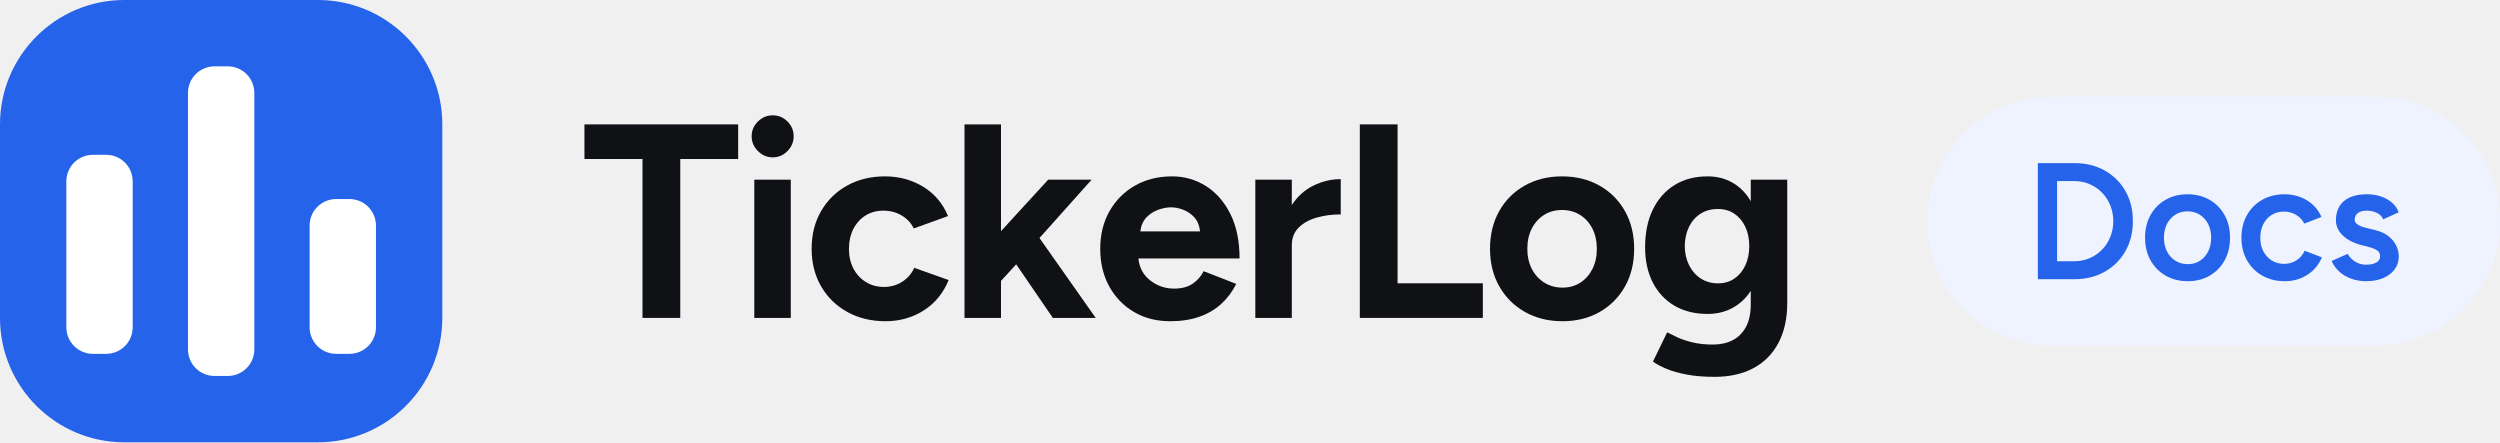
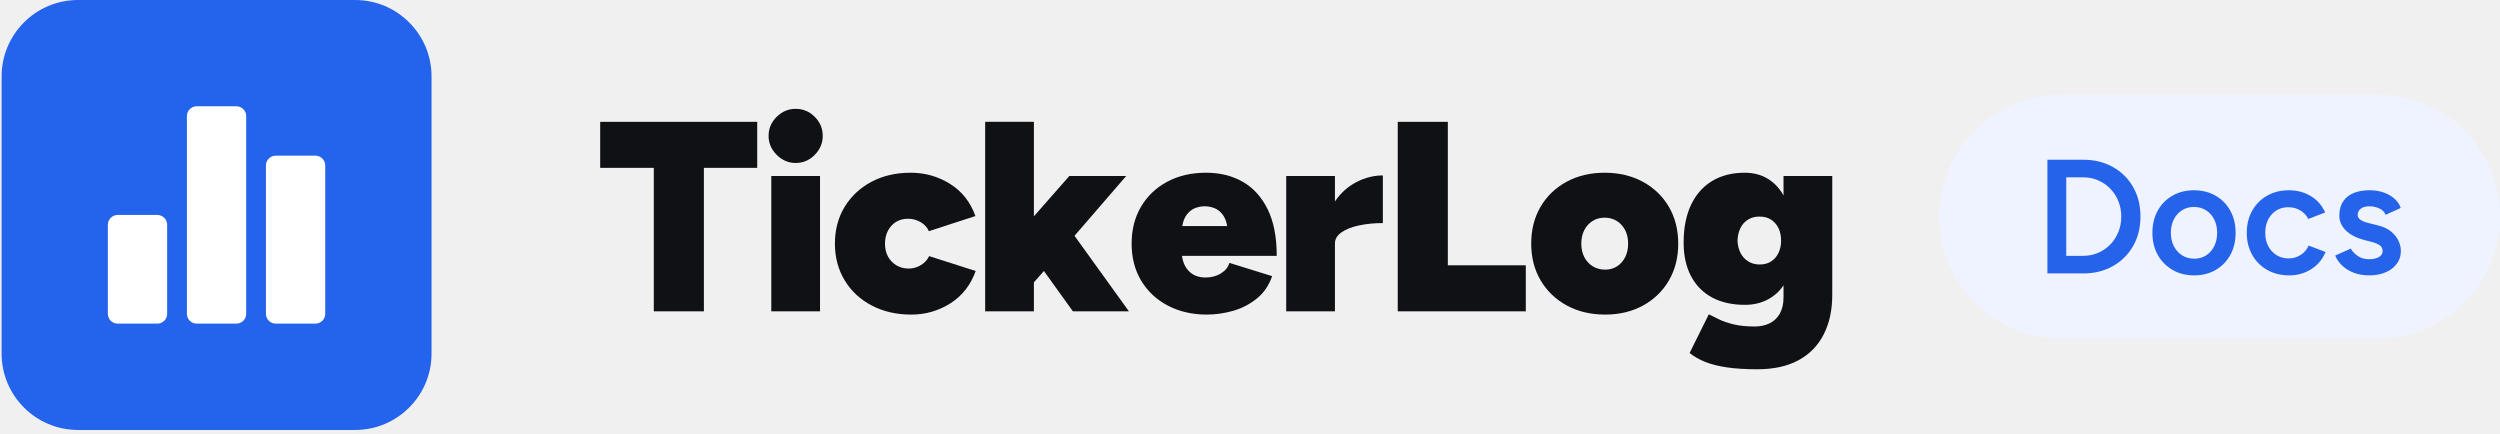
- <svg xmlns="http://www.w3.org/2000/svg" width="180.87" height="32.0" viewBox="0 0 180.87 32.0" fill="none" role="img" aria-label="TickerLog Docs">
-   <rect width="32" height="32" rx="9" fill="#2563eb" />
-   <rect x="4.8" y="11.2" width="4.8" height="14.4" rx="1.92" fill="#fff" />
-   <rect x="13.6" y="4.8" width="4.8" height="22.4" rx="1.92" fill="#fff" />
-   <rect x="22.4" y="14.4" width="4.8" height="11.2" rx="1.92" fill="#fff" />
+ <svg xmlns="http://www.w3.org/2000/svg" width="184.69" height="32.0" viewBox="0 0 184.69 32.0" fill="none" role="img" aria-label="TickerLog Docs">
+   <svg x="0" y="0" width="32" height="32" viewBox="0 0 135 135" overflow="visible">
+     <defs>
+       <clipPath id="f35a662b99">
+         <path d="M 0.496 0 L 134.504 0 L 134.504 134.008 L 0.496 134.008 Z M 0.496 0 " clip-rule="nonzero" />
+       </clipPath>
+       <clipPath id="ded4caff3f">
+         <path d="M 0.496 23.824 L 0.496 110.184 C 0.496 123.34 11.164 134.008 24.32 134.008 L 110.68 134.008 C 123.836 134.008 134.504 123.34 134.504 110.184 L 134.504 23.824 C 134.504 10.668 123.836 0 110.68 0 L 24.32 0 C 11.164 0 0.496 10.668 0.496 23.824 Z M 0.496 23.824 " clip-rule="nonzero" />
+       </clipPath>
+       <clipPath id="7151771c82">
+         <path d="M 33 33 L 102 33 L 102 101 L 33 101 Z M 33 33 " clip-rule="nonzero" />
+       </clipPath>
+       <clipPath id="85d2a28089">
+         <path d="M 0.496 23.824 L 0.496 110.184 C 0.496 123.34 11.164 134.008 24.32 134.008 L 110.68 134.008 C 123.836 134.008 134.504 123.34 134.504 110.184 L 134.504 23.824 C 134.504 10.668 123.836 0 110.68 0 L 24.32 0 C 11.164 0 0.496 10.668 0.496 23.824 Z M 0.496 23.824 " clip-rule="nonzero" />
+       </clipPath>
+     </defs>
+     <g clip-path="url(#f35a662b99)">
+       <g clip-path="url(#ded4caff3f)">
+         <rect x="-13.5" width="162" fill="#ffffff" y="-13.5" height="162" fill-opacity="1" />
+         <rect x="-13.5" width="162" fill="#2463eb" y="-13.5" height="162" fill-opacity="1" />
+       </g>
+     </g>
+     <g clip-path="url(#7151771c82)">
+       <g clip-path="url(#85d2a28089)">
+         <path fill="#ffffff" d="M 52.09 70.07 L 52.09 97.785 C 52.09 97.887 52.086 97.988 52.078 98.086 C 52.066 98.188 52.051 98.289 52.031 98.387 C 52.012 98.484 51.988 98.582 51.957 98.68 C 51.93 98.777 51.895 98.871 51.855 98.965 C 51.816 99.059 51.777 99.148 51.727 99.238 C 51.68 99.328 51.629 99.414 51.574 99.496 C 51.516 99.582 51.457 99.66 51.391 99.738 C 51.328 99.816 51.262 99.891 51.191 99.965 C 51.117 100.035 51.043 100.102 50.965 100.164 C 50.887 100.23 50.809 100.289 50.723 100.348 C 50.641 100.402 50.551 100.453 50.465 100.5 C 50.375 100.551 50.285 100.594 50.191 100.629 C 50.098 100.668 50.004 100.703 49.906 100.73 C 49.809 100.762 49.711 100.785 49.613 100.805 C 49.516 100.824 49.414 100.84 49.312 100.852 C 49.215 100.859 49.113 100.863 49.012 100.863 L 36.695 100.863 C 36.594 100.863 36.492 100.859 36.395 100.852 C 36.293 100.84 36.191 100.824 36.094 100.805 C 35.996 100.785 35.898 100.762 35.801 100.73 C 35.703 100.703 35.609 100.668 35.516 100.629 C 35.422 100.594 35.332 100.551 35.242 100.5 C 35.152 100.453 35.066 100.402 34.984 100.348 C 34.898 100.289 34.82 100.23 34.742 100.164 C 34.664 100.102 34.59 100.035 34.516 99.965 C 34.445 99.891 34.379 99.816 34.312 99.738 C 34.25 99.66 34.191 99.582 34.133 99.496 C 34.078 99.414 34.027 99.328 33.98 99.238 C 33.93 99.148 33.887 99.059 33.848 98.965 C 33.812 98.871 33.777 98.777 33.746 98.68 C 33.719 98.582 33.695 98.484 33.676 98.387 C 33.656 98.289 33.641 98.188 33.629 98.086 C 33.621 97.988 33.613 97.887 33.613 97.785 L 33.613 70.07 C 33.613 69.969 33.621 69.871 33.629 69.77 C 33.641 69.668 33.656 69.57 33.676 69.469 C 33.695 69.371 33.719 69.273 33.746 69.176 C 33.777 69.082 33.812 68.984 33.848 68.895 C 33.887 68.801 33.93 68.707 33.98 68.621 C 34.027 68.531 34.078 68.445 34.133 68.359 C 34.191 68.277 34.25 68.195 34.312 68.117 C 34.379 68.039 34.445 67.965 34.516 67.895 C 34.59 67.824 34.664 67.754 34.742 67.691 C 34.82 67.629 34.898 67.566 34.984 67.512 C 35.066 67.453 35.152 67.402 35.242 67.355 C 35.332 67.309 35.422 67.266 35.516 67.227 C 35.609 67.188 35.703 67.152 35.801 67.125 C 35.898 67.094 35.996 67.07 36.094 67.051 C 36.191 67.031 36.293 67.016 36.395 67.008 C 36.492 66.996 36.594 66.992 36.695 66.992 L 49.012 66.992 C 49.113 66.992 49.215 66.996 49.312 67.008 C 49.414 67.016 49.516 67.031 49.613 67.051 C 49.711 67.07 49.809 67.094 49.906 67.125 C 50.004 67.152 50.098 67.188 50.191 67.227 C 50.285 67.266 50.375 67.309 50.465 67.355 C 50.551 67.402 50.641 67.453 50.723 67.512 C 50.809 67.566 50.887 67.629 50.965 67.691 C 51.043 67.754 51.117 67.824 51.191 67.895 C 51.262 67.965 51.328 68.039 51.391 68.117 C 51.457 68.195 51.516 68.277 51.574 68.359 C 51.629 68.445 51.68 68.531 51.727 68.621 C 51.777 68.707 51.816 68.801 51.855 68.895 C 51.895 68.984 51.93 69.082 51.957 69.176 C 51.988 69.273 52.012 69.371 52.031 69.469 C 52.051 69.57 52.066 69.668 52.078 69.77 C 52.086 69.871 52.09 69.969 52.09 70.07 M 73.648 33.117 L 61.328 33.117 C 61.23 33.117 61.129 33.125 61.027 33.133 C 60.926 33.145 60.828 33.16 60.73 33.18 C 60.629 33.199 60.531 33.223 60.438 33.25 C 60.34 33.281 60.246 33.316 60.152 33.352 C 60.059 33.391 59.969 33.434 59.879 33.48 C 59.789 33.531 59.703 33.582 59.617 33.637 C 59.535 33.695 59.453 33.754 59.375 33.816 C 59.297 33.883 59.223 33.949 59.152 34.02 C 59.082 34.094 59.012 34.168 58.949 34.246 C 58.887 34.324 58.824 34.402 58.77 34.488 C 58.715 34.57 58.66 34.656 58.613 34.746 C 58.566 34.836 58.523 34.926 58.484 35.02 C 58.445 35.113 58.41 35.207 58.383 35.305 C 58.355 35.402 58.328 35.5 58.309 35.598 C 58.289 35.695 58.273 35.797 58.266 35.898 C 58.254 35.996 58.25 36.098 58.25 36.199 L 58.25 97.785 C 58.25 97.887 58.254 97.988 58.266 98.086 C 58.273 98.188 58.289 98.289 58.309 98.387 C 58.328 98.484 58.355 98.582 58.383 98.68 C 58.41 98.777 58.445 98.871 58.484 98.965 C 58.523 99.059 58.566 99.148 58.613 99.238 C 58.66 99.328 58.715 99.414 58.77 99.496 C 58.824 99.582 58.887 99.66 58.949 99.738 C 59.012 99.816 59.082 99.891 59.152 99.965 C 59.223 100.035 59.297 100.102 59.375 100.164 C 59.453 100.23 59.535 100.289 59.617 100.348 C 59.703 100.402 59.789 100.453 59.879 100.5 C 59.969 100.551 60.059 100.594 60.152 100.629 C 60.246 100.668 60.34 100.703 60.438 100.73 C 60.531 100.762 60.629 100.785 60.73 100.805 C 60.828 100.824 60.926 100.84 61.027 100.852 C 61.129 100.859 61.23 100.863 61.328 100.863 L 73.648 100.863 C 73.746 100.863 73.848 100.859 73.949 100.852 C 74.051 100.84 74.148 100.824 74.246 100.805 C 74.348 100.785 74.445 100.762 74.539 100.73 C 74.637 100.703 74.73 100.668 74.824 100.629 C 74.918 100.594 75.008 100.551 75.098 100.5 C 75.188 100.453 75.273 100.402 75.359 100.348 C 75.441 100.289 75.523 100.23 75.602 100.164 C 75.68 100.102 75.754 100.035 75.824 99.965 C 75.895 99.891 75.965 99.816 76.027 99.738 C 76.09 99.66 76.152 99.582 76.207 99.496 C 76.262 99.414 76.316 99.328 76.363 99.238 C 76.41 99.148 76.453 99.059 76.492 98.965 C 76.531 98.871 76.566 98.777 76.594 98.68 C 76.621 98.582 76.648 98.484 76.668 98.387 C 76.688 98.289 76.703 98.188 76.711 98.086 C 76.723 97.988 76.727 97.887 76.727 97.785 L 76.727 36.199 C 76.727 36.098 76.723 35.996 76.711 35.898 C 76.703 35.797 76.688 35.695 76.668 35.598 C 76.648 35.5 76.621 35.402 76.594 35.305 C 76.566 35.207 76.531 35.113 76.492 35.02 C 76.453 34.926 76.41 34.836 76.363 34.746 C 76.316 34.656 76.262 34.57 76.207 34.488 C 76.152 34.402 76.09 34.324 76.027 34.246 C 75.965 34.168 75.895 34.094 75.824 34.02 C 75.754 33.949 75.68 33.883 75.602 33.816 C 75.523 33.754 75.441 33.695 75.359 33.637 C 75.273 33.582 75.188 33.531 75.098 33.48 C 75.008 33.434 74.918 33.391 74.824 33.352 C 74.73 33.316 74.637 33.281 74.539 33.25 C 74.445 33.223 74.348 33.199 74.246 33.18 C 74.148 33.16 74.051 33.145 73.949 33.133 C 73.848 33.125 73.746 33.117 73.648 33.117 M 98.281 48.516 L 85.965 48.516 C 85.863 48.516 85.762 48.52 85.664 48.531 C 85.562 48.539 85.461 48.555 85.363 48.574 C 85.266 48.594 85.168 48.621 85.07 48.648 C 84.973 48.676 84.879 48.711 84.785 48.75 C 84.691 48.789 84.602 48.832 84.512 48.879 C 84.426 48.926 84.336 48.98 84.254 49.035 C 84.172 49.09 84.09 49.152 84.012 49.215 C 83.934 49.277 83.859 49.348 83.789 49.418 C 83.715 49.488 83.648 49.562 83.586 49.641 C 83.52 49.719 83.461 49.801 83.402 49.883 C 83.348 49.969 83.297 50.055 83.25 50.145 C 83.203 50.234 83.16 50.324 83.121 50.418 C 83.082 50.512 83.047 50.605 83.02 50.703 C 82.988 50.797 82.965 50.895 82.945 50.996 C 82.926 51.094 82.91 51.191 82.898 51.293 C 82.891 51.395 82.887 51.492 82.887 51.594 L 82.887 97.785 C 82.887 97.887 82.891 97.988 82.898 98.086 C 82.91 98.188 82.926 98.289 82.945 98.387 C 82.965 98.484 82.988 98.582 83.02 98.68 C 83.047 98.777 83.082 98.871 83.121 98.965 C 83.16 99.059 83.203 99.148 83.25 99.238 C 83.297 99.328 83.348 99.414 83.402 99.496 C 83.461 99.582 83.52 99.66 83.586 99.738 C 83.648 99.816 83.715 99.891 83.789 99.965 C 83.859 100.035 83.934 100.102 84.012 100.164 C 84.09 100.23 84.172 100.289 84.254 100.348 C 84.336 100.402 84.426 100.453 84.512 100.5 C 84.602 100.551 84.691 100.594 84.785 100.629 C 84.879 100.668 84.973 100.703 85.07 100.73 C 85.168 100.762 85.266 100.785 85.363 100.805 C 85.461 100.824 85.562 100.84 85.664 100.852 C 85.762 100.859 85.863 100.863 85.965 100.863 L 98.281 100.863 C 98.383 100.863 98.484 100.859 98.582 100.852 C 98.684 100.84 98.785 100.824 98.883 100.805 C 98.98 100.785 99.078 100.762 99.176 100.73 C 99.273 100.703 99.367 100.668 99.461 100.629 C 99.555 100.594 99.645 100.551 99.734 100.5 C 99.824 100.453 99.91 100.402 99.992 100.348 C 100.078 100.289 100.156 100.23 100.234 100.164 C 100.312 100.102 100.387 100.035 100.461 99.965 C 100.531 99.891 100.598 99.816 100.664 99.738 C 100.727 99.66 100.785 99.582 100.844 99.496 C 100.898 99.414 100.949 99.328 100.996 99.238 C 101.047 99.148 101.09 99.059 101.129 98.965 C 101.164 98.871 101.199 98.777 101.23 98.68 C 101.258 98.582 101.281 98.484 101.301 98.387 C 101.32 98.289 101.336 98.188 101.348 98.086 C 101.355 97.988 101.359 97.887 101.359 97.785 L 101.359 51.594 C 101.359 51.492 101.355 51.395 101.348 51.293 C 101.336 51.191 101.32 51.094 101.301 50.996 C 101.281 50.895 101.258 50.797 101.23 50.703 C 101.199 50.605 101.164 50.512 101.129 50.418 C 101.09 50.324 101.047 50.234 100.996 50.145 C 100.949 50.055 100.898 49.969 100.844 49.883 C 100.785 49.801 100.727 49.719 100.664 49.641 C 100.598 49.562 100.531 49.488 100.461 49.418 C 100.387 49.348 100.312 49.277 100.234 49.215 C 100.156 49.152 100.078 49.09 99.992 49.035 C 99.91 48.98 99.824 48.926 99.734 48.879 C 99.645 48.832 99.555 48.789 99.461 48.75 C 99.367 48.711 99.273 48.676 99.176 48.648 C 99.078 48.621 98.98 48.594 98.883 48.574 C 98.785 48.555 98.684 48.539 98.582 48.531 C 98.484 48.52 98.383 48.516 98.281 48.516 " fill-opacity="1" fill-rule="nonzero" />
+       </g>
+     </g>
+   </svg>
  <g fill="#0f1115">
-     <path d="M46.484 23.0V11.504H42.284V9.0H53.404V11.504H49.216V23.0Z" />
-     <path d="M54.572 23.0V13.0H57.212V23.0ZM55.9 11.384Q55.292 11.384 54.836 10.928Q54.38 10.472 54.38 9.864Q54.38 9.236 54.836 8.79Q55.292 8.344 55.9 8.344Q56.528 8.344 56.974 8.79Q57.42 9.236 57.42 9.864Q57.42 10.472 56.974 10.928Q56.528 11.384 55.9 11.384Z" />
-     <path d="M64.072 23.24Q62.512 23.24 61.3 22.57Q60.088 21.9 59.404 20.714Q58.72 19.528 58.72 18.0Q58.72 16.46 59.4 15.28Q60.08 14.1 61.28 13.43Q62.48 12.76 64.032 12.76Q65.548 12.76 66.78 13.504Q68.012 14.248 68.588 15.632L66.108 16.528Q65.828 15.944 65.238 15.592Q64.648 15.24 63.912 15.24Q63.18 15.24 62.62 15.59Q62.06 15.94 61.74 16.564Q61.42 17.188 61.42 18.0Q61.42 18.812 61.744 19.43Q62.068 20.048 62.644 20.404Q63.22 20.76 63.952 20.76Q64.684 20.76 65.272 20.384Q65.86 20.008 66.144 19.376L68.632 20.26Q68.056 21.684 66.826 22.462Q65.596 23.24 64.072 23.24Z" />
-     <path d="M69.78 23.0V9.0H72.42V16.724L75.832 13.0H78.976L75.204 17.22L79.272 23.0H76.172L73.52 19.124L72.42 20.324V23.0Z" />
-     <path d="M84.66 23.24Q83.18 23.24 82.04 22.57Q80.9 21.9 80.25 20.72Q79.6 19.54 79.6 18.0Q79.6 16.46 80.27 15.28Q80.94 14.1 82.11 13.43Q83.28 12.76 84.8 12.76Q86.12 12.76 87.23 13.45Q88.34 14.14 89.01 15.47Q89.68 16.8 89.68 18.7H82.36Q82.46 19.7 83.22 20.29Q83.98 20.88 84.94 20.88Q85.76 20.88 86.28 20.53Q86.8 20.18 87.08 19.62L89.44 20.54Q89.02 21.38 88.35 21.99Q87.68 22.6 86.76 22.92Q85.84 23.24 84.66 23.24ZM82.5 16.74H86.82Q86.76 16.12 86.42 15.74Q86.08 15.36 85.62 15.18Q85.16 15.0 84.72 15.0Q84.3 15.0 83.81 15.17Q83.32 15.34 82.95 15.72Q82.58 16.1 82.5 16.74Z" />
-     <path d="M90.82 23.0V13.0H93.46V14.832Q94.076 13.892 95.03 13.426Q95.984 12.96 97 12.96V15.512Q96.084 15.512 95.274 15.738Q94.464 15.964 93.962 16.46Q93.46 16.956 93.46 17.748V23.0Z" />
-     <path d="M98.38 23.0V9.0H101.112V20.496H107.28V23.0Z" />
-     <path d="M113.046 23.24Q111.511 23.24 110.327 22.57Q109.143 21.9 108.472 20.72Q107.8 19.54 107.8 18.0Q107.8 16.46 108.461 15.28Q109.122 14.1 110.305 13.43Q111.489 12.76 113.002 12.76Q114.537 12.76 115.721 13.43Q116.904 14.1 117.566 15.28Q118.228 16.46 118.228 18.0Q118.228 19.54 117.567 20.72Q116.906 21.9 115.733 22.57Q114.56 23.24 113.046 23.24ZM113.044 20.808Q113.777 20.808 114.334 20.449Q114.89 20.089 115.209 19.458Q115.528 18.827 115.528 18.0Q115.528 17.173 115.208 16.542Q114.888 15.911 114.316 15.551Q113.743 15.192 113.008 15.192Q112.272 15.192 111.706 15.551Q111.141 15.91 110.82 16.54Q110.5 17.171 110.5 17.997Q110.5 18.824 110.824 19.454Q111.148 20.084 111.725 20.446Q112.302 20.808 113.044 20.808Z" />
-     <path d="M124.052 27.264Q122.912 27.264 122.038 27.1Q121.164 26.936 120.56 26.682Q119.956 26.428 119.588 26.16L120.616 24.044Q120.904 24.196 121.358 24.406Q121.812 24.616 122.456 24.772Q123.1 24.928 123.944 24.928Q124.732 24.928 125.348 24.616Q125.964 24.304 126.314 23.656Q126.664 23.008 126.664 22.008V21.04Q126.164 21.824 125.362 22.268Q124.56 22.712 123.54 22.712Q122.16 22.712 121.146 22.118Q120.132 21.524 119.576 20.438Q119.02 19.352 119.02 17.888Q119.02 16.316 119.576 15.17Q120.132 14.024 121.146 13.392Q122.16 12.76 123.54 12.76Q124.56 12.76 125.362 13.226Q126.164 13.692 126.664 14.56V13.0H129.304V21.912Q129.304 23.604 128.666 24.808Q128.028 26.012 126.85 26.638Q125.672 27.264 124.052 27.264ZM124.296 20.5Q124.98 20.5 125.486 20.15Q125.992 19.8 126.274 19.192Q126.556 18.584 126.556 17.804Q126.556 17.008 126.268 16.404Q125.98 15.8 125.474 15.46Q124.968 15.12 124.276 15.12Q123.572 15.12 123.036 15.46Q122.5 15.8 122.2 16.404Q121.9 17.008 121.888 17.804Q121.9 18.584 122.204 19.192Q122.508 19.8 123.05 20.15Q123.592 20.5 124.296 20.5Z" />
+     <path transform="translate(44.00 23.00) scale(0.02 -0.02)" d="M215.00 0.00V530.00H17.00V700.00H597.00V530.00H400.00V0.00Z" />
+     <path transform="translate(55.88 23.00) scale(0.02 -0.02)" d="M55.00 0.00V500.00H235.00V0.00ZM145.00 548.00Q105.00 548.00 75.00 578.00Q45.00 608.00 45.00 648.00Q45.00 689.00 75.00 718.50Q105.00 748.00 145.00 748.00Q186.00 748.00 215.50 718.50Q245.00 689.00 245.00 648.00Q245.00 608.00 215.50 578.00Q186.00 548.00 145.00 548.00Z" />
+     <path transform="translate(61.28 23.00) scale(0.02 -0.02)" d="M302.00 -12.00Q220.00 -12.00 156.00 21.50Q92.00 55.00 56.00 114.50Q20.00 174.00 20.00 250.00Q20.00 327.00 56.00 386.00Q92.00 445.00 155.00 478.50Q218.00 512.00 300.00 512.00Q379.00 512.00 445.00 471.00Q511.00 430.00 539.00 352.00L367.00 296.00Q359.00 316.00 337.50 329.00Q316.00 342.00 290.00 342.00Q265.00 342.00 246.00 330.50Q227.00 319.00 216.00 298.00Q205.00 277.00 205.00 250.00Q205.00 223.00 216.00 202.50Q227.00 182.00 247.00 170.00Q267.00 158.00 292.00 158.00Q317.00 158.00 338.00 171.00Q359.00 184.00 368.00 204.00L540.00 149.00Q512.00 71.00 446.50 29.50Q381.00 -12.00 302.00 -12.00Z" />
+     <path transform="translate(71.88 23.00) scale(0.02 -0.02)" d="M45.00 0.00V700.00H225.00V351.00L356.00 500.00H566.00L375.00 279.00L576.00 0.00H369.00L262.00 149.00L225.00 107.00V0.00Z" />
+     <path transform="translate(83.20 23.00) scale(0.02 -0.02)" d="M298.00 -12.00Q217.00 -12.00 154.00 21.00Q91.00 54.00 55.50 113.00Q20.00 172.00 20.00 250.00Q20.00 328.00 55.00 387.00Q90.00 446.00 152.00 479.00Q214.00 512.00 295.00 512.00Q372.00 512.00 430.50 478.50Q489.00 445.00 522.50 377.00Q556.00 309.00 556.00 205.00H206.00Q211.00 168.00 233.50 146.50Q256.00 125.00 293.00 125.00Q326.00 125.00 350.50 140.50Q375.00 156.00 381.00 179.00L539.00 130.00Q521.00 78.00 481.50 46.50Q442.00 15.00 393.50 1.50Q345.00 -12.00 298.00 -12.00ZM207.00 315.00H373.00Q368.00 343.00 355.00 359.00Q342.00 375.00 325.00 381.50Q308.00 388.00 290.00 388.00Q272.00 388.00 255.00 381.50Q238.00 375.00 225.00 359.00Q212.00 343.00 207.00 315.00Z" />
+     <path transform="translate(94.12 23.00) scale(0.02 -0.02)" d="M45.00 0.00V500.00H225.00V406.00Q257.00 453.00 304.50 477.50Q352.00 502.00 402.00 502.00V326.00Q355.00 326.00 314.50 317.50Q274.00 309.00 249.50 292.00Q225.00 275.00 225.00 251.00V0.00Z" />
+     <path transform="translate(102.06 23.00) scale(0.02 -0.02)" d="M60.00 0.00V700.00H245.00V170.00H533.00V0.00Z" />
+     <path transform="translate(112.72 23.00) scale(0.02 -0.02)" d="M293.17 -12.00Q213.21 -12.00 151.59 21.50Q89.96 55.00 54.98 114.00Q20.00 173.00 20.00 250.00Q20.00 327.00 54.41 386.00Q88.82 445.00 150.43 478.50Q212.04 512.00 290.86 512.00Q370.78 512.00 432.39 478.50Q494.00 445.00 528.50 386.00Q563.00 327.00 563.00 250.00Q563.00 173.00 528.58 114.00Q494.15 55.00 433.08 21.50Q372.01 -12.00 293.17 -12.00ZM293.00 154.00Q318.08 154.00 337.13 166.29Q356.17 178.58 367.08 200.14Q378.00 221.71 378.00 250.00Q378.00 278.29 366.99 299.86Q355.97 321.42 336.29 333.71Q316.61 346.00 291.31 346.00Q266.00 346.00 246.53 333.74Q227.05 321.48 216.03 299.96Q205.00 278.45 205.00 250.22Q205.00 222.00 216.00 200.50Q227.00 179.00 247.09 166.50Q267.17 154.00 293.00 154.00Z" />
+     <path transform="translate(123.98 23.00) scale(0.02 -0.02)" d="M292.00 -214.00Q227.00 -214.00 179.50 -207.00Q132.00 -200.00 99.00 -186.50Q66.00 -173.00 42.00 -154.00L113.00 -11.00Q129.00 -19.00 150.50 -29.50Q172.00 -40.00 204.00 -48.00Q236.00 -56.00 283.00 -56.00Q314.00 -56.00 338.00 -44.00Q362.00 -32.00 375.50 -8.00Q389.00 16.00 389.00 52.00V96.00Q366.00 62.00 329.50 43.00Q293.00 24.00 246.00 24.00Q175.00 24.00 124.50 51.50Q74.00 79.00 47.00 130.50Q20.00 182.00 20.00 254.00Q20.00 335.00 47.00 392.50Q74.00 450.00 124.50 481.00Q175.00 512.00 246.00 512.00Q293.00 512.00 329.50 490.50Q366.00 469.00 389.00 428.00V500.00H569.00V60.00Q569.00 -23.00 537.50 -85.00Q506.00 -147.00 444.50 -180.50Q383.00 -214.00 292.00 -214.00ZM301.00 173.00Q326.00 173.00 343.50 184.50Q361.00 196.00 370.50 216.00Q380.00 236.00 380.00 261.00Q380.00 288.00 370.00 308.00Q360.00 328.00 342.50 339.00Q325.00 350.00 300.00 350.00Q276.00 350.00 258.00 339.00Q240.00 328.00 230.00 308.00Q220.00 288.00 219.00 261.00Q220.00 236.00 230.00 216.00Q240.00 196.00 258.50 184.50Q277.00 173.00 301.00 173.00Z" />
  </g>
-   <rect x="139.44" y="7.0" width="41.43" height="18.0" rx="9.00" fill="#eef3ff" />
-   <g fill="#2563eb">
+   <rect x="143.26" y="7.0" width="41.43" height="18.0" rx="9.00" fill="#eef3ff" />
+   <g fill="#2563eb" transform="translate(3.82 0)">
    <path d="M147.434 20.2V11.8H150.071Q151.314 11.8 152.27 12.337Q153.226 12.873 153.768 13.819Q154.309 14.764 154.309 16.0Q154.309 17.224 153.768 18.172Q153.226 19.12 152.27 19.66Q151.314 20.2 150.071 20.2ZM148.826 18.9H150.071Q150.667 18.9 151.179 18.679Q151.692 18.458 152.077 18.063Q152.463 17.667 152.677 17.139Q152.891 16.612 152.891 16.0Q152.891 15.388 152.677 14.861Q152.463 14.333 152.077 13.937Q151.692 13.542 151.179 13.321Q150.667 13.1 150.071 13.1H148.826Z" />
    <path d="M158.283 20.344Q157.378 20.344 156.681 19.942Q155.983 19.54 155.587 18.832Q155.191 18.124 155.191 17.2Q155.191 16.276 155.581 15.568Q155.97 14.86 156.668 14.458Q157.365 14.056 158.258 14.056Q159.162 14.056 159.86 14.458Q160.558 14.86 160.948 15.568Q161.338 16.276 161.338 17.2Q161.338 18.124 160.948 18.832Q160.558 19.54 159.867 19.942Q159.176 20.344 158.283 20.344ZM158.282 19.111Q158.781 19.111 159.16 18.867Q159.539 18.622 159.756 18.193Q159.973 17.763 159.973 17.2Q159.973 16.637 159.755 16.207Q159.538 15.778 159.149 15.533Q158.76 15.289 158.26 15.289Q157.76 15.289 157.376 15.533Q156.991 15.778 156.774 16.207Q156.556 16.636 156.556 17.199Q156.556 17.762 156.777 18.191Q156.998 18.62 157.389 18.865Q157.78 19.111 158.282 19.111Z" />
    <path d="M165.301 20.344Q164.385 20.344 163.675 19.942Q162.965 19.54 162.564 18.829Q162.163 18.119 162.163 17.2Q162.163 16.276 162.561 15.568Q162.959 14.86 163.663 14.458Q164.368 14.056 165.277 14.056Q166.17 14.056 166.887 14.483Q167.604 14.91 167.953 15.696L166.71 16.176Q166.511 15.779 166.117 15.544Q165.722 15.309 165.225 15.309Q164.727 15.309 164.345 15.55Q163.963 15.791 163.745 16.217Q163.528 16.643 163.528 17.2Q163.528 17.757 163.749 18.18Q163.97 18.604 164.36 18.847Q164.751 19.091 165.249 19.091Q165.748 19.091 166.143 18.835Q166.539 18.58 166.736 18.142L167.986 18.617Q167.636 19.437 166.918 19.89Q166.201 20.344 165.301 20.344Z" />
    <path d="M171.211 20.344Q170.605 20.344 170.104 20.162Q169.604 19.979 169.242 19.651Q168.88 19.322 168.691 18.88L169.846 18.365Q170.033 18.697 170.384 18.924Q170.735 19.151 171.174 19.151Q171.638 19.151 171.919 18.994Q172.199 18.838 172.199 18.547Q172.199 18.27 171.983 18.119Q171.766 17.967 171.371 17.868L170.809 17.721Q169.962 17.496 169.481 17.022Q169 16.548 169 15.937Q169 15.04 169.58 14.548Q170.161 14.056 171.256 14.056Q171.806 14.056 172.272 14.219Q172.738 14.382 173.07 14.675Q173.403 14.968 173.538 15.361L172.417 15.869Q172.303 15.564 171.965 15.403Q171.628 15.241 171.225 15.241Q170.813 15.241 170.585 15.416Q170.356 15.591 170.356 15.903Q170.356 16.089 170.56 16.236Q170.764 16.382 171.154 16.478L171.859 16.653Q172.447 16.797 172.818 17.101Q173.189 17.405 173.368 17.783Q173.547 18.162 173.547 18.547Q173.547 19.087 173.241 19.494Q172.935 19.902 172.409 20.123Q171.884 20.344 171.211 20.344Z" />
  </g>
</svg>
